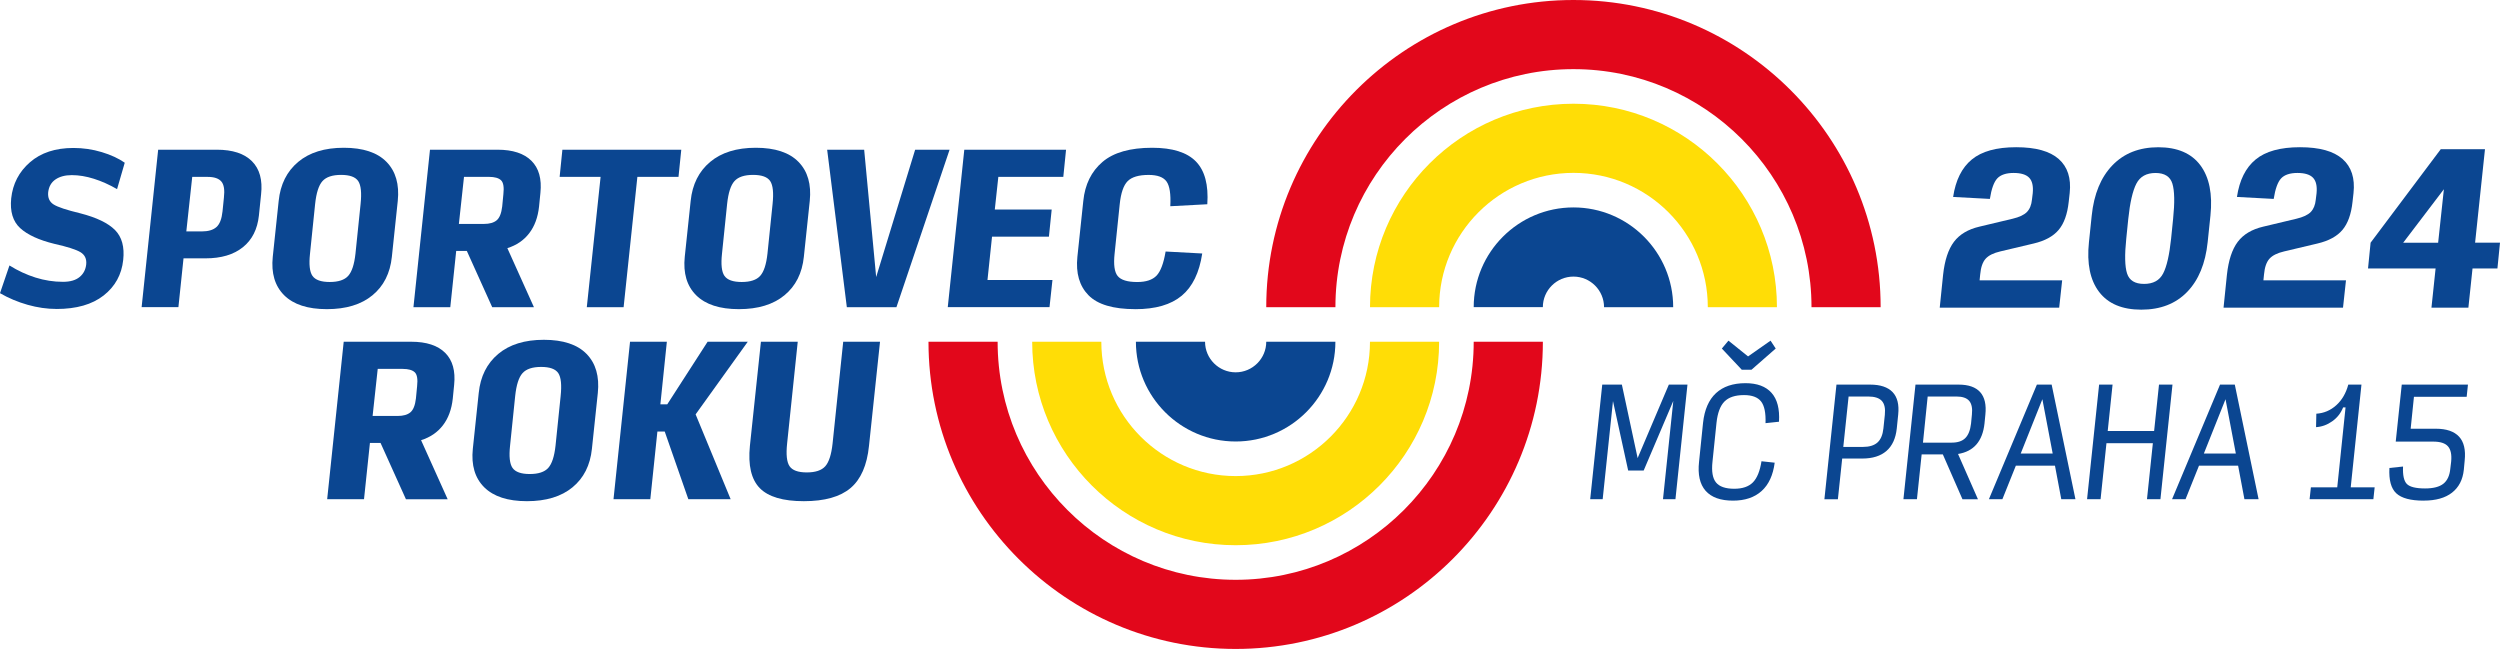
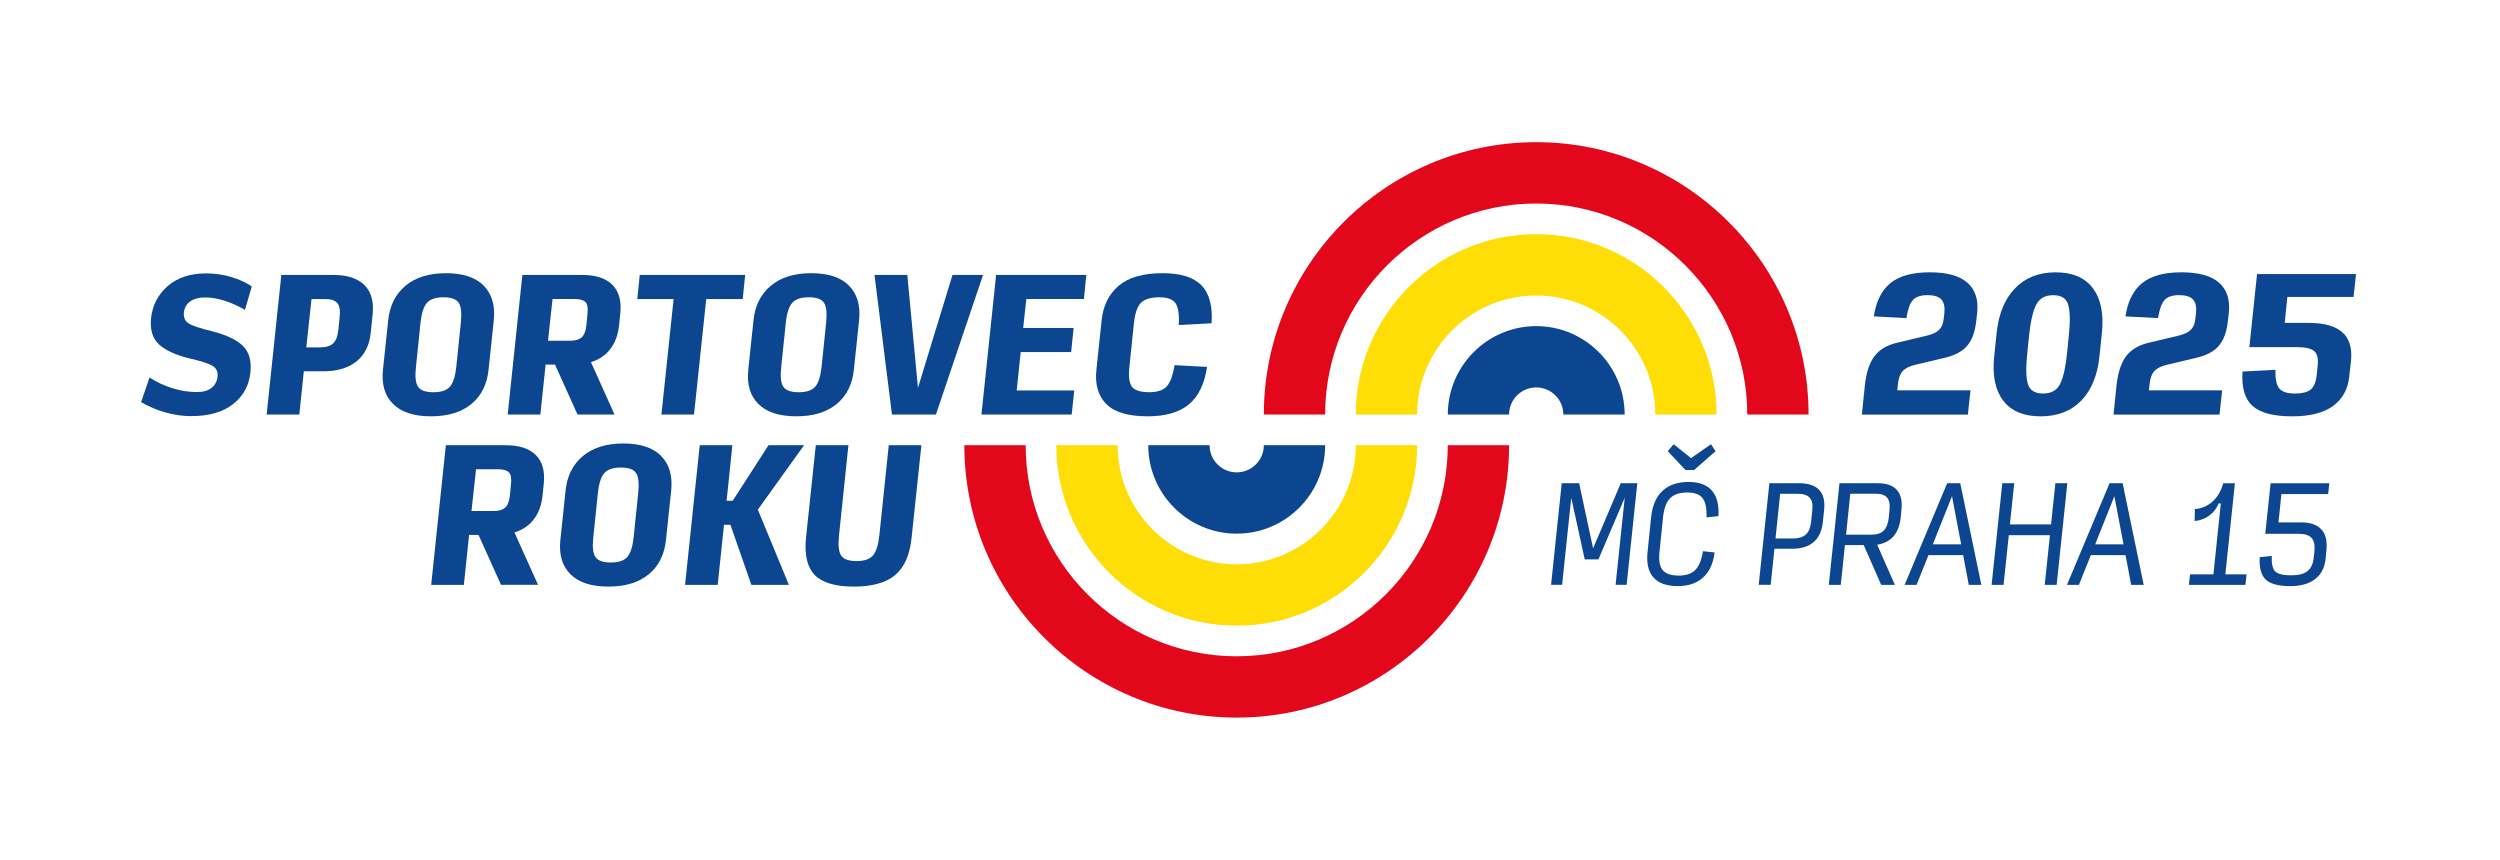
- <svg xmlns="http://www.w3.org/2000/svg" id="Vrstva_2" viewBox="0 0 875.38 227.23">
-   <g id="Vrstva_1-2">
-     <path d="M679.2,107.73l1.18-11.51c.55-5.08,1.82-8.93,3.8-11.55s4.96-4.38,8.92-5.31l11.62-2.77c2.35-.56,4.02-1.34,5.01-2.36s1.58-2.45,1.76-4.3l.28-2.29c.23-2.5-.18-4.3-1.25-5.41-1.06-1.11-2.88-1.67-5.46-1.67s-4.53.64-5.71,1.91c-1.18,1.27-2.04,3.67-2.59,7.18l-12.87-.69c.88-5.87,3.05-10.24,6.54-13.11,3.48-2.87,8.66-4.3,15.53-4.3s11.79,1.38,14.91,4.13c3.11,2.75,4.39,6.72,3.84,11.9l-.35,3.12c-.46,4.3-1.64,7.57-3.53,9.81-1.89,2.24-4.8,3.83-8.72,4.75l-11.69,2.77c-2.4.56-4.11,1.41-5.15,2.57s-1.67,2.98-1.9,5.48l-.21,2.08h28.91l-1.04,9.57h-41.85Z" style="fill:#0b4691;" />
-     <path d="M749.78,108.43c-6.69,0-11.61-2.07-14.77-6.21-3.16-4.14-4.35-9.95-3.56-17.44l.97-9.29c.78-7.54,3.2-13.41,7.26-17.62,4.06-4.21,9.41-6.31,16.05-6.31s11.6,2.1,14.73,6.31c3.14,4.21,4.31,10.08,3.53,17.62l-.97,9.29c-.78,7.49-3.18,13.3-7.19,17.44-4.01,4.14-9.36,6.21-16.05,6.21ZM750.75,99.41c3.18,0,5.41-1.21,6.67-3.64,1.27-2.43,2.2-6.51,2.8-12.24l.69-6.8c.6-5.78.52-9.92-.24-12.41s-2.73-3.75-5.91-3.75-5.42,1.25-6.71,3.75c-1.29,2.5-2.24,6.63-2.84,12.41l-.69,6.8c-.6,5.73-.51,9.81.28,12.24.78,2.43,2.77,3.64,5.95,3.64Z" style="fill:#0b4691;" />
-     <path d="M778.58,107.73l1.18-11.51c.55-5.08,1.82-8.93,3.8-11.55s4.96-4.38,8.92-5.31l11.62-2.77c2.35-.56,4.02-1.34,5.01-2.36s1.58-2.45,1.76-4.3l.28-2.29c.23-2.5-.18-4.3-1.25-5.41-1.06-1.11-2.88-1.67-5.46-1.67s-4.53.64-5.71,1.91c-1.18,1.27-2.04,3.67-2.59,7.18l-12.87-.69c.88-5.87,3.05-10.24,6.54-13.11,3.48-2.87,8.66-4.3,15.53-4.3s11.79,1.38,14.91,4.13c3.11,2.75,4.39,6.72,3.84,11.9l-.35,3.12c-.46,4.3-1.64,7.57-3.53,9.81-1.89,2.24-4.8,3.83-8.72,4.75l-11.69,2.77c-2.4.56-4.11,1.41-5.15,2.57s-1.67,2.98-1.9,5.48l-.21,2.08h28.91l-1.04,9.57h-41.85Z" style="fill:#0b4691;" />
-     <path d="M874.48,94h-8.72l-1.45,13.73h-12.93l1.45-13.73h-23.66l.9-9.02,24.56-32.73h15.49l-3.46,32.73h8.72l-.9,9.02ZM841.48,84.99h12.24l2.01-18.73-14.25,18.73Z" style="fill:#0b4691;" />
-     <path d="M19.78,108.18c-3.31,0-6.67-.48-10.1-1.45-3.42-.97-6.65-2.32-9.68-4.07l3.31-9.71c2.94,1.84,5.98,3.25,9.13,4.24,3.15.99,6.35,1.49,9.61,1.49,2.53,0,4.47-.56,5.83-1.69,1.36-1.12,2.12-2.61,2.31-4.44.18-1.93-.51-3.36-2.07-4.28-1.56-.92-4.6-1.88-9.1-2.89-5.42-1.33-9.41-3.17-11.96-5.51-2.55-2.34-3.6-5.81-3.14-10.41.55-5.1,2.74-9.32,6.58-12.65,3.84-3.33,8.9-5,15.2-5,3.4,0,6.71.48,9.92,1.45,3.22.97,5.9,2.21,8.06,3.72l-2.69,9.24c-2.71-1.56-5.41-2.77-8.1-3.62s-5.27-1.28-7.75-1.28c-2.34,0-4.25.51-5.72,1.52-1.47,1.01-2.32,2.51-2.55,4.48-.18,1.93.45,3.35,1.9,4.27,1.45.92,4.56,1.95,9.34,3.1,5.7,1.47,9.75,3.42,12.17,5.86,2.41,2.44,3.36,5.93,2.86,10.48-.55,5.15-2.84,9.29-6.86,12.44-4.02,3.15-9.52,4.72-16.51,4.72Z" style="fill:#0b4691;" />
-     <path d="M49.59,107.56l5.79-55.14h20.54c5.52,0,9.61,1.34,12.3,4.03,2.69,2.69,3.76,6.56,3.2,11.61l-.76,7.38c-.51,4.82-2.38,8.54-5.62,11.13-3.24,2.6-7.59,3.89-13.06,3.89h-7.72l-1.79,17.09h-12.89ZM65.23,81.03h5.45c2.25,0,3.95-.5,5.1-1.52,1.15-1.01,1.86-2.85,2.14-5.52l.48-4.75c.32-2.71.03-4.61-.89-5.68-.92-1.08-2.51-1.62-4.76-1.62h-5.44l-2.07,19.09Z" style="fill:#0b4691;" />
-     <path d="M114.47,108.25c-6.71,0-11.69-1.62-14.96-4.86-3.26-3.24-4.59-7.73-4-13.47l2.07-19.57c.59-5.79,2.87-10.34,6.82-13.65,3.95-3.31,9.28-4.96,15.99-4.96s11.74,1.65,14.96,4.96c3.22,3.31,4.52,7.86,3.93,13.65l-2.07,19.57c-.6,5.75-2.86,10.24-6.79,13.47-3.93,3.24-9.25,4.86-15.96,4.86ZM115.44,98.74c3.03,0,5.19-.71,6.48-2.14s2.14-4.02,2.55-7.79l1.79-17.37c.41-3.9.14-6.58-.83-8.03-.97-1.45-2.97-2.17-6-2.17s-5.21.72-6.51,2.17c-1.31,1.45-2.17,4.12-2.58,8.03l-1.79,17.37c-.41,3.77-.13,6.37.86,7.79s3,2.14,6.03,2.14Z" style="fill:#0b4691;" />
-     <path d="M157.66,107.56h-12.89l5.79-55.14h23.64c5.33,0,9.29,1.3,11.89,3.89,2.6,2.6,3.64,6.33,3.14,11.2l-.48,4.83c-.41,3.77-1.56,6.88-3.45,9.34-1.89,2.46-4.43,4.2-7.65,5.21l9.31,20.68h-14.61l-8.89-19.71h-3.72l-2.07,19.71ZM160.69,78.41h8.75c1.98,0,3.47-.43,4.48-1.28,1.01-.85,1.65-2.47,1.93-4.86l.41-4.27c.28-2.48,0-4.11-.83-4.89-.83-.78-2.23-1.18-4.21-1.18h-8.75l-1.79,16.47Z" style="fill:#0b4691;" />
-     <path d="M205.47,107.56l4.83-45.63h-14.34l.96-9.51h41.63l-.97,9.51h-14.4l-4.82,45.63h-12.89Z" style="fill:#0b4691;" />
-     <path d="M258.73,108.25c-6.71,0-11.69-1.62-14.96-4.86-3.26-3.24-4.59-7.73-4-13.47l2.07-19.57c.59-5.79,2.87-10.34,6.82-13.65,3.95-3.31,9.28-4.96,15.99-4.96s11.74,1.65,14.96,4.96c3.22,3.31,4.52,7.86,3.93,13.65l-2.07,19.57c-.6,5.75-2.86,10.24-6.79,13.47-3.93,3.24-9.25,4.86-15.96,4.86ZM259.7,98.74c3.03,0,5.19-.71,6.48-2.14s2.14-4.02,2.55-7.79l1.79-17.37c.41-3.9.14-6.58-.83-8.03-.97-1.45-2.97-2.17-6-2.17s-5.21.72-6.51,2.17c-1.31,1.45-2.17,4.12-2.58,8.03l-1.79,17.37c-.41,3.77-.13,6.37.86,7.79s3,2.14,6.03,2.14Z" style="fill:#0b4691;" />
-     <path d="M313.89,107.56h-17.37l-6.89-55.14h12.96l4.2,44.59,13.65-44.59h12.06l-18.61,55.14Z" style="fill:#0b4691;" />
-     <path d="M331.86,107.56l5.79-55.14h35.63l-.96,9.51h-22.75l-1.24,11.44h19.92l-.97,9.51h-19.92l-1.59,15.16h22.75l-1.03,9.51h-35.63Z" style="fill:#0b4691;" />
-     <path d="M397.52,108.25c-7.72,0-13.18-1.62-16.37-4.86-3.19-3.24-4.49-7.73-3.9-13.47l2.07-19.57c.59-5.79,2.84-10.34,6.72-13.65,3.88-3.31,9.69-4.96,17.4-4.96,7.08,0,12.18,1.6,15.3,4.79,3.12,3.19,4.46,8.19,4,14.99l-12.96.69c.23-4.22-.21-7.11-1.31-8.65s-3.19-2.31-6.27-2.31c-3.45,0-5.89.72-7.34,2.17-1.45,1.45-2.38,4.15-2.79,8.1l-1.79,17.3c-.41,3.82-.06,6.42,1.07,7.82,1.13,1.4,3.41,2.11,6.86,2.11,3.08,0,5.33-.75,6.76-2.24,1.42-1.49,2.48-4.31,3.17-8.44l12.82.69c-1.01,6.71-3.4,11.64-7.17,14.78-3.77,3.15-9.19,4.72-16.26,4.72Z" style="fill:#0b4691;" />
-     <path d="M127.45,174.8h-12.89l5.79-55.14h23.64c5.33,0,9.29,1.3,11.89,3.89,2.6,2.6,3.64,6.33,3.14,11.2l-.48,4.83c-.41,3.77-1.56,6.88-3.45,9.34-1.89,2.46-4.43,4.2-7.65,5.21l9.31,20.68h-14.61l-8.89-19.71h-3.72l-2.07,19.71ZM130.48,145.65h8.75c1.98,0,3.47-.43,4.48-1.28,1.01-.85,1.65-2.47,1.93-4.86l.41-4.27c.28-2.48,0-4.11-.83-4.89-.83-.78-2.23-1.18-4.21-1.18h-8.75l-1.79,16.47Z" style="fill:#0b4691;" />
-     <path d="M184.52,175.49c-6.71,0-11.69-1.62-14.96-4.86-3.26-3.24-4.59-7.73-4-13.47l2.07-19.57c.59-5.79,2.87-10.34,6.82-13.65,3.95-3.31,9.28-4.96,15.99-4.96s11.74,1.65,14.96,4.96c3.22,3.31,4.52,7.86,3.93,13.65l-2.07,19.57c-.6,5.75-2.86,10.24-6.79,13.47-3.93,3.24-9.25,4.86-15.96,4.86ZM185.49,165.98c3.03,0,5.19-.71,6.48-2.14s2.14-4.02,2.55-7.79l1.79-17.37c.41-3.9.14-6.58-.83-8.03-.97-1.45-2.97-2.17-6-2.17s-5.21.72-6.51,2.17c-1.31,1.45-2.17,4.12-2.58,8.03l-1.79,17.37c-.41,3.77-.13,6.37.86,7.79s3,2.14,6.03,2.14Z" style="fill:#0b4691;" />
-     <path d="M230.19,151.09l-2.48,23.71h-12.89l5.79-55.14h12.89l-2.27,21.92h2.41l14.13-21.92h14.06l-18.26,25.43,12.27,29.71h-14.82l-8.27-23.71h-2.55Z" style="fill:#0b4691;" />
-     <path d="M281.47,175.49c-7.3,0-12.45-1.52-15.44-4.58-2.98-3.06-4.13-7.98-3.45-14.79l3.86-36.46h12.89l-3.72,35.63c-.41,3.86-.13,6.51.86,7.96.99,1.45,3,2.17,6.03,2.17s5.19-.72,6.48-2.17c1.28-1.45,2.13-4.1,2.55-7.96l3.72-35.63h12.89l-3.86,36.46c-.69,6.8-2.85,11.73-6.48,14.79s-9.08,4.58-16.34,4.58Z" style="fill:#0b4691;" />
-     <path d="M570.11,164.77l-5.32-24.33-3.61,34.36h-4.37l4.22-40.13h6.87l5.52,25.73,10.93-25.73h6.52l-4.21,40.13h-4.36l3.61-34.41-10.38,24.38h-5.42Z" style="fill:#0b4691;" />
-     <path d="M606.82,175.3c-4.38,0-7.58-1.15-9.61-3.46-2.02-2.31-2.78-5.7-2.28-10.18l1.4-13.64c.5-4.58,2.01-8.03,4.52-10.36,2.51-2.32,5.95-3.49,10.33-3.49,4.08,0,7.12,1.13,9.13,3.39,2.01,2.26,2.88,5.63,2.61,10.11l-4.72.5c.13-3.58-.39-6.11-1.56-7.6-1.17-1.49-3.16-2.23-5.97-2.23-3.08,0-5.36.75-6.85,2.26-1.49,1.51-2.41,3.98-2.78,7.42l-1.41,13.64c-.37,3.38.04,5.8,1.23,7.27,1.19,1.47,3.32,2.21,6.4,2.21,2.88,0,5.05-.75,6.52-2.23,1.47-1.49,2.47-3.96,3.01-7.4l4.62.5c-.57,4.38-2.1,7.69-4.59,9.93-2.49,2.24-5.83,3.36-10.01,3.36ZM609.88,129.46l-6.97-7.42,2.31-2.76,6.87,5.52,7.87-5.52,1.81,2.76-8.48,7.42h-3.41Z" style="fill:#0b4691;" />
-     <path d="M638.82,174.8l4.22-40.13h11.78c3.58,0,6.2.88,7.88,2.63,1.67,1.76,2.32,4.37,1.96,7.85l-.5,4.87c-.37,3.48-1.57,6.1-3.61,7.88-2.04,1.77-4.87,2.66-8.48,2.66h-7.02l-1.51,14.25h-4.72ZM645.44,156.49h6.87c2.24,0,3.94-.52,5.09-1.55,1.15-1.04,1.84-2.68,2.08-4.92l.5-4.76c.23-2.24-.12-3.87-1.06-4.89-.94-1.02-2.52-1.53-4.76-1.53h-6.87l-1.86,17.66Z" style="fill:#0b4691;" />
-     <path d="M671.21,174.8h-4.72l4.22-40.13h15.1c3.48,0,6,.89,7.57,2.66,1.57,1.77,2.17,4.4,1.8,7.88l-.3,3.06c-.34,3.11-1.28,5.56-2.83,7.35-1.56,1.79-3.7,2.9-6.44,3.34l6.97,15.85h-5.42l-6.87-15.7h-7.42l-1.65,15.7ZM673.32,154.99h10.08c2.1,0,3.69-.53,4.76-1.6s1.74-2.78,2.01-5.12l.3-3.11c.23-2.17-.08-3.77-.95-4.79s-2.36-1.53-4.46-1.53h-10.08l-1.65,16.15Z" style="fill:#0b4691;" />
-     <path d="M721.76,174.8l-2.21-11.74h-13.7l-4.71,11.74h-4.72l16.8-40.13h5.17l8.33,40.13h-4.96ZM718.75,158.8l-3.61-19.01-7.58,19.01h11.19Z" style="fill:#0b4691;" />
-     <path d="M730.79,174.8l4.22-40.13h4.71l-1.7,16.25h16.25l1.71-16.25h4.72l-4.22,40.13h-4.71l2.06-19.61h-16.25l-2.06,19.61h-4.72Z" style="fill:#0b4691;" />
-     <path d="M785.89,174.8l-2.21-11.74h-13.7l-4.71,11.74h-4.72l16.8-40.13h5.17l8.33,40.13h-4.96ZM782.88,158.8l-3.61-19.01-7.58,19.01h11.19Z" style="fill:#0b4691;" />
-     <path d="M808.71,174.8l.45-4.16h9.23l2.91-27.99h-.85c-.8,2.01-2.07,3.63-3.81,4.86-1.74,1.24-3.63,1.93-5.67,2.06l.1-4.71c2.64-.17,4.96-1.15,6.97-2.96,2.01-1.81,3.41-4.22,4.22-7.23h4.61l-3.76,35.97h8.38l-.45,4.16h-22.32Z" style="fill:#0b4691;" />
-     <path d="M848.65,175.3c-4.55,0-7.74-.85-9.58-2.56-1.84-1.71-2.64-4.67-2.41-8.88l4.77-.5c-.14,3.04.32,5.09,1.35,6.12,1.04,1.03,3.16,1.55,6.37,1.55,2.88,0,5.01-.55,6.4-1.65,1.39-1.1,2.2-2.86,2.43-5.27l.3-2.51c.23-2.41-.13-4.17-1.1-5.29-.97-1.12-2.69-1.68-5.17-1.68h-13.14l2.11-19.96h23.18l-.45,4.26h-18.46l-1.15,11.19h8.83c3.68,0,6.38.92,8.1,2.76,1.72,1.84,2.38,4.65,1.98,8.42l-.3,3.21c-.37,3.48-1.75,6.14-4.14,8-2.39,1.86-5.7,2.78-9.91,2.78Z" style="fill:#0b4691;" />
-     <path d="M516.02,119.67c0,45.96-37.4,83.35-83.35,83.35s-83.35-37.39-83.35-83.35h-24.21c0,59.31,48.25,107.56,107.56,107.56s107.56-48.25,107.57-107.56h-24.21Z" style="fill:#e2071b;" />
-     <path d="M432.67,190.91c39.28,0,71.24-31.96,71.24-71.24h-24.21c0,25.94-21.1,47.03-47.03,47.03s-47.03-21.1-47.04-47.03h-24.21c0,39.28,31.96,71.24,71.25,71.24Z" style="fill:#ffdd06;" />
-     <path d="M432.67,154.59c19.26,0,34.92-15.67,34.92-34.93h-24.21c0,5.91-4.81,10.71-10.71,10.71s-10.72-4.8-10.72-10.71h-24.21c0,19.26,15.67,34.93,34.93,34.93Z" style="fill:#0b4691;" />
-     <path d="M467.6,107.56c0-45.96,37.39-83.35,83.35-83.35s83.35,37.39,83.35,83.35h0s24.21,0,24.21,0h0c0-59.31-48.25-107.56-107.57-107.56s-107.56,48.25-107.56,107.56h0s24.21,0,24.21,0h0Z" style="fill:#e2071b;" />
-     <path d="M503.92,107.56c0-25.93,21.1-47.03,47.04-47.03s47.03,21.1,47.03,47.03h0s24.21,0,24.21,0h0c0-39.28-31.96-71.24-71.24-71.24s-71.25,31.96-71.25,71.24h0s24.21,0,24.21,0h0Z" style="fill:#ffdd06;" />
-     <path d="M540.23,107.56c0-5.91,4.81-10.71,10.72-10.71s10.71,4.81,10.71,10.71h0s24.21,0,24.21,0h0c0-19.26-15.66-34.93-34.92-34.93s-34.93,15.66-34.93,34.92h0s24.21,0,24.21,0h0Z" style="fill:#0b4691;" />
+ <svg xmlns="http://www.w3.org/2000/svg" id="Vrstva_1" viewBox="0 0 986.76 339.36">
+   <defs>
+     <style>
+       .cls-1 {
+         fill: #ffdd06;
+       }
+ 
+       .cls-2 {
+         fill: #e2071b;
+       }
+ 
+       .cls-3 {
+         fill: #0c4691;
+       }
+     </style>
+   </defs>
+   <g>
+     <g>
+       <path class="cls-3" d="M75.46,164.25c-3.3,0-6.67-.48-10.09-1.44-3.42-.97-6.65-2.32-9.68-4.07l3.31-9.71c2.94,1.84,5.98,3.25,9.13,4.23,3.15.99,6.35,1.48,9.61,1.48,2.53,0,4.47-.56,5.82-1.69,1.35-1.12,2.12-2.6,2.31-4.44.18-1.93-.51-3.35-2.07-4.27-1.56-.92-4.59-1.88-9.09-2.89-5.42-1.33-9.4-3.17-11.95-5.51-2.55-2.34-3.6-5.81-3.13-10.4.55-5.1,2.74-9.31,6.58-12.64,3.83-3.33,8.9-4.99,15.19-4.99,3.4,0,6.7.48,9.92,1.44,3.21.97,5.9,2.2,8.06,3.72l-2.69,9.23c-2.71-1.56-5.4-2.77-8.09-3.62-2.69-.85-5.27-1.28-7.75-1.28-2.34,0-4.25.51-5.72,1.52-1.47,1.01-2.32,2.5-2.55,4.48-.18,1.93.45,3.35,1.9,4.27,1.45.92,4.56,1.95,9.33,3.1,5.69,1.47,9.75,3.42,12.16,5.85,2.41,2.44,3.36,5.92,2.86,10.47-.55,5.14-2.84,9.29-6.85,12.43-4.02,3.15-9.52,4.72-16.5,4.72Z" />
+       <path class="cls-3" d="M105.25,163.63l5.79-55.11h20.53c5.51,0,9.61,1.34,12.3,4.03,2.69,2.69,3.75,6.56,3.2,11.61l-.76,7.37c-.51,4.82-2.38,8.53-5.62,11.13-3.24,2.59-7.59,3.89-13.05,3.89h-7.71l-1.79,17.08h-12.88ZM120.89,137.11h5.44c2.25,0,3.95-.5,5.1-1.52,1.15-1.01,1.86-2.85,2.14-5.51l.48-4.75c.32-2.71.03-4.6-.89-5.68-.92-1.08-2.5-1.62-4.76-1.62h-5.44l-2.07,19.08Z" />
+       <path class="cls-3" d="M170.1,164.32c-6.7,0-11.69-1.62-14.95-4.86-3.26-3.24-4.59-7.72-4-13.47l2.07-19.56c.59-5.79,2.87-10.33,6.82-13.64,3.95-3.3,9.28-4.96,15.98-4.96s11.73,1.65,14.95,4.96c3.21,3.31,4.52,7.85,3.93,13.64l-2.07,19.56c-.6,5.74-2.86,10.23-6.78,13.47-3.93,3.24-9.24,4.86-15.95,4.86ZM171.07,154.82c3.03,0,5.19-.71,6.47-2.14s2.14-4.02,2.55-7.79l1.79-17.36c.41-3.9.14-6.58-.83-8.02-.97-1.45-2.97-2.17-6-2.17s-5.2.72-6.51,2.17c-1.31,1.44-2.17,4.12-2.58,8.02l-1.79,17.36c-.41,3.77-.13,6.36.86,7.79s3,2.14,6.03,2.14Z" />
+       <path class="cls-3" d="M213.27,163.63h-12.88l5.79-55.11h23.63c5.33,0,9.29,1.3,11.89,3.89,2.59,2.59,3.64,6.33,3.13,11.19l-.48,4.82c-.41,3.76-1.56,6.88-3.44,9.33-1.88,2.46-4.43,4.19-7.65,5.2l9.3,20.67h-14.61l-8.88-19.7h-3.72l-2.06,19.7ZM216.3,134.49h8.75c1.97,0,3.47-.43,4.48-1.28,1.01-.85,1.65-2.47,1.93-4.86l.41-4.27c.28-2.48,0-4.11-.83-4.89-.83-.78-2.23-1.17-4.2-1.17h-8.75l-1.79,16.46Z" />
+       <path class="cls-3" d="M261.06,163.63l4.82-45.6h-14.33l.96-9.5h41.61l-.97,9.5h-14.4l-4.82,45.6h-12.88Z" />
+       <path class="cls-3" d="M314.29,164.32c-6.7,0-11.69-1.62-14.95-4.86-3.26-3.24-4.59-7.72-4-13.47l2.07-19.56c.59-5.79,2.87-10.33,6.82-13.64,3.95-3.3,9.28-4.96,15.98-4.96s11.73,1.65,14.95,4.96c3.21,3.31,4.52,7.85,3.93,13.64l-2.07,19.56c-.6,5.74-2.86,10.23-6.78,13.47-3.93,3.24-9.24,4.86-15.95,4.86ZM315.25,154.82c3.03,0,5.19-.71,6.47-2.14,1.29-1.42,2.14-4.02,2.55-7.79l1.79-17.36c.41-3.9.14-6.58-.83-8.02-.97-1.45-2.97-2.17-6-2.17s-5.2.72-6.51,2.17c-1.31,1.44-2.17,4.12-2.58,8.02l-1.79,17.36c-.41,3.77-.13,6.36.86,7.79s3,2.14,6.03,2.14Z" />
+       <path class="cls-3" d="M369.42,163.63h-17.36l-6.89-55.11h12.95l4.2,44.57,13.64-44.57h12.05l-18.6,55.11Z" />
+       <path class="cls-3" d="M387.38,163.63l5.79-55.11h35.61l-.96,9.5h-22.73l-1.24,11.44h19.91l-.97,9.51h-19.91l-1.59,15.15h22.73l-1.03,9.51h-35.61Z" />
+       <path class="cls-3" d="M453,164.32c-7.72,0-13.17-1.62-16.36-4.86-3.19-3.24-4.49-7.72-3.89-13.47l2.07-19.56c.59-5.79,2.84-10.33,6.72-13.64,3.88-3.3,9.68-4.96,17.39-4.96,7.07,0,12.17,1.6,15.29,4.79,3.12,3.19,4.45,8.19,4,14.98l-12.95.69c.23-4.22-.21-7.1-1.31-8.64-1.1-1.54-3.19-2.31-6.27-2.31-3.44,0-5.89.72-7.34,2.17-1.45,1.44-2.38,4.14-2.79,8.09l-1.79,17.29c-.41,3.82-.06,6.42,1.07,7.82,1.13,1.4,3.41,2.1,6.86,2.1,3.08,0,5.32-.75,6.75-2.24,1.42-1.49,2.48-4.31,3.17-8.44l12.82.69c-1.01,6.7-3.4,11.63-7.17,14.78-3.76,3.15-9.19,4.72-16.26,4.72Z" />
+     </g>
+     <g>
+       <path class="cls-3" d="M183.07,230.84h-12.88l5.79-55.11h23.63c5.33,0,9.29,1.3,11.89,3.89,2.59,2.59,3.64,6.33,3.13,11.19l-.48,4.82c-.41,3.76-1.56,6.88-3.44,9.33-1.88,2.46-4.43,4.19-7.65,5.2l9.3,20.67h-14.61l-8.88-19.7h-3.72l-2.06,19.7ZM186.1,201.7h8.75c1.97,0,3.47-.43,4.48-1.28,1.01-.85,1.65-2.47,1.93-4.86l.41-4.27c.28-2.48,0-4.11-.83-4.89-.83-.78-2.23-1.17-4.2-1.17h-8.75l-1.79,16.46Z" />
+       <path class="cls-3" d="M240.12,231.53c-6.7,0-11.69-1.62-14.95-4.86-3.26-3.24-4.59-7.72-4-13.47l2.07-19.56c.59-5.79,2.87-10.33,6.82-13.64,3.95-3.3,9.28-4.96,15.98-4.96s11.73,1.65,14.95,4.96c3.21,3.31,4.52,7.85,3.93,13.64l-2.07,19.56c-.6,5.74-2.86,10.23-6.78,13.47-3.93,3.24-9.24,4.86-15.95,4.86ZM241.08,222.02c3.03,0,5.19-.71,6.47-2.14s2.14-4.02,2.55-7.79l1.79-17.36c.41-3.9.14-6.58-.83-8.02-.97-1.45-2.97-2.17-6-2.17s-5.2.72-6.51,2.17c-1.31,1.44-2.17,4.12-2.58,8.02l-1.79,17.36c-.41,3.77-.13,6.36.86,7.79s3,2.14,6.03,2.14Z" />
+       <path class="cls-3" d="M285.76,207.14l-2.48,23.7h-12.88l5.79-55.11h12.88l-2.27,21.91h2.41l14.12-21.91h14.05l-18.26,25.42,12.26,29.69h-14.81l-8.27-23.7h-2.55Z" />
+       <path class="cls-3" d="M337.01,231.53c-7.3,0-12.44-1.52-15.43-4.58-2.98-3.06-4.13-7.98-3.44-14.78l3.86-36.44h12.88l-3.72,35.61c-.41,3.86-.13,6.51.86,7.95.99,1.45,3,2.17,6.03,2.17s5.19-.72,6.48-2.17c1.28-1.44,2.13-4.1,2.55-7.95l3.72-35.61h12.88l-3.86,36.44c-.69,6.8-2.85,11.72-6.47,14.78-3.63,3.06-9.07,4.58-16.33,4.58Z" />
+     </g>
+     <g>
+       <path class="cls-3" d="M625.5,220.81l-5.32-24.32-3.61,34.34h-4.36l4.21-40.11h6.87l5.51,25.72,10.93-25.72h6.52l-4.21,40.11h-4.36l3.61-34.39-10.38,24.36h-5.41Z" />
+       <path class="cls-3" d="M662.19,231.34c-4.38,0-7.58-1.15-9.6-3.46-2.02-2.31-2.78-5.7-2.28-10.18l1.4-13.64c.5-4.58,2-8.03,4.51-10.35,2.51-2.32,5.95-3.48,10.33-3.48,4.07,0,7.12,1.13,9.12,3.38,2,2.26,2.87,5.62,2.61,10.1l-4.71.5c.13-3.57-.39-6.11-1.56-7.59-1.17-1.49-3.16-2.23-5.97-2.23-3.07,0-5.36.75-6.84,2.26-1.49,1.5-2.41,3.98-2.78,7.42l-1.41,13.64c-.37,3.37.04,5.8,1.23,7.27,1.19,1.47,3.32,2.21,6.39,2.21,2.87,0,5.05-.74,6.52-2.23,1.47-1.49,2.47-3.95,3-7.4l4.62.5c-.57,4.38-2.1,7.69-4.59,9.92-2.49,2.24-5.82,3.36-10,3.36ZM665.25,185.51l-6.97-7.42,2.31-2.76,6.87,5.51,7.87-5.51,1.81,2.76-8.47,7.42h-3.41Z" />
+       <path class="cls-3" d="M694.17,230.84l4.21-40.11h11.78c3.58,0,6.2.88,7.87,2.63,1.67,1.76,2.32,4.37,1.96,7.85l-.5,4.86c-.37,3.48-1.57,6.1-3.61,7.87-2.04,1.77-4.86,2.65-8.47,2.65h-7.02l-1.5,14.24h-4.71ZM700.79,212.54h6.87c2.24,0,3.94-.52,5.09-1.55,1.15-1.04,1.84-2.68,2.08-4.91l.5-4.76c.23-2.24-.12-3.87-1.06-4.89s-2.52-1.53-4.76-1.53h-6.87l-1.85,17.65Z" />
+       <path class="cls-3" d="M726.55,230.84h-4.71l4.21-40.11h15.09c3.48,0,6,.89,7.57,2.66,1.57,1.77,2.17,4.4,1.8,7.87l-.3,3.06c-.34,3.11-1.28,5.56-2.83,7.35-1.56,1.79-3.7,2.9-6.44,3.33l6.97,15.84h-5.41l-6.87-15.69h-7.42l-1.65,15.69ZM728.66,211.03h10.08c2.1,0,3.69-.53,4.76-1.6s1.74-2.77,2-5.12l.3-3.11c.23-2.17-.08-3.77-.95-4.79-.87-1.02-2.36-1.53-4.46-1.53h-10.08l-1.65,16.14Z" />
+       <path class="cls-3" d="M777.08,230.84l-2.21-11.73h-13.69l-4.71,11.73h-4.71l16.8-40.11h5.16l8.32,40.11h-4.96ZM774.07,214.85l-3.61-19-7.57,19h11.18Z" />
+       <path class="cls-3" d="M786.1,230.84l4.21-40.11h4.71l-1.7,16.24h16.24l1.71-16.24h4.71l-4.21,40.11h-4.71l2.06-19.6h-16.24l-2.06,19.6h-4.71Z" />
+       <path class="cls-3" d="M841.17,230.84l-2.21-11.73h-13.69l-4.71,11.73h-4.71l16.8-40.11h5.16l8.32,40.11h-4.96ZM838.16,214.85l-3.61-19-7.57,19h11.18Z" />
+       <path class="cls-3" d="M863.98,230.84l.45-4.16h9.22l2.91-27.97h-.85c-.8,2-2.07,3.63-3.81,4.86-1.74,1.24-3.63,1.92-5.67,2.06l.1-4.71c2.64-.17,4.96-1.15,6.97-2.96,2-1.81,3.41-4.21,4.21-7.22h4.61l-3.76,35.95h8.37l-.45,4.16h-22.31Z" />
+       <path class="cls-3" d="M903.9,231.34c-4.55,0-7.74-.85-9.58-2.56-1.84-1.71-2.64-4.66-2.41-8.87l4.76-.5c-.14,3.04.32,5.08,1.35,6.12,1.04,1.03,3.16,1.55,6.37,1.55,2.87,0,5.01-.55,6.39-1.65s2.2-2.86,2.43-5.27l.3-2.5c.23-2.41-.13-4.17-1.1-5.29-.97-1.12-2.69-1.68-5.16-1.68h-13.14l2.11-19.95h23.16l-.45,4.26h-18.45l-1.15,11.18h8.82c3.68,0,6.38.92,8.1,2.76,1.72,1.84,2.38,4.64,1.98,8.42l-.3,3.21c-.37,3.48-1.75,6.14-4.14,8-2.39,1.85-5.69,2.78-9.9,2.78Z" />
+     </g>
+     <g>
+       <g>
+         <path class="cls-2" d="M571.44,175.73c0,45.93-37.38,83.31-83.31,83.31s-83.3-37.37-83.3-83.31h-24.2c0,59.28,48.23,107.51,107.5,107.51s107.51-48.23,107.51-107.51h-24.2Z" />
+         <path class="cls-1" d="M488.14,246.94c39.26,0,71.2-31.94,71.2-71.21h-24.2c0,25.92-21.09,47.01-47,47.01s-47.01-21.08-47.01-47.01h-24.2c0,39.26,31.95,71.21,71.21,71.21Z" />
+         <path class="cls-3" d="M488.14,210.64c19.25,0,34.9-15.66,34.9-34.91h-24.2c0,5.91-4.8,10.71-10.71,10.71s-10.71-4.8-10.71-10.71h-24.2c0,19.25,15.66,34.91,34.91,34.91Z" />
+       </g>
+       <g>
+         <path class="cls-2" d="M523.04,163.63c0-45.94,37.37-83.3,83.3-83.3s83.31,37.37,83.31,83.3h0s24.2,0,24.2,0h0c0-59.28-48.23-107.51-107.51-107.51s-107.5,48.23-107.5,107.5h0s24.2,0,24.2,0h0Z" />
+         <path class="cls-1" d="M559.34,163.63c0-25.92,21.09-47,47.01-47s47,21.09,47,47h0s24.2,0,24.2,0h0c0-39.26-31.94-71.21-71.2-71.21s-71.21,31.94-71.21,71.2h0s24.2,0,24.2,0h0Z" />
+         <path class="cls-3" d="M595.64,163.63c0-5.9,4.8-10.71,10.71-10.71s10.71,4.8,10.71,10.71h0s24.2,0,24.2,0h0c0-19.25-15.66-34.91-34.9-34.91s-34.91,15.66-34.91,34.9h0s24.2,0,24.2,0h0Z" />
+       </g>
+     </g>
+   </g>
+   <g>
+     <path class="cls-3" d="M734.89,163.63l1.18-11.51c.55-5.08,1.82-8.93,3.8-11.54s4.96-4.38,8.92-5.3l11.62-2.77c2.35-.55,4.02-1.34,5.01-2.36s1.58-2.45,1.76-4.3l.28-2.29c.23-2.49-.18-4.3-1.24-5.41-1.06-1.11-2.88-1.66-5.46-1.66s-4.53.64-5.71,1.91c-1.17,1.27-2.04,3.66-2.59,7.17l-12.86-.69c.88-5.87,3.05-10.24,6.53-13.1,3.48-2.87,8.65-4.3,15.52-4.3s11.79,1.37,14.9,4.12c3.11,2.75,4.39,6.71,3.84,11.89l-.35,3.12c-.46,4.3-1.64,7.57-3.53,9.81-1.89,2.24-4.79,3.82-8.71,4.75l-11.68,2.77c-2.4.55-4.11,1.41-5.15,2.57s-1.67,2.98-1.9,5.48l-.21,2.08h28.9l-1.04,9.57h-41.83Z" />
+     <path class="cls-3" d="M805.43,164.33c-6.68,0-11.6-2.07-14.76-6.2-3.16-4.14-4.34-9.95-3.56-17.43l.97-9.29c.78-7.53,3.2-13.4,7.26-17.61,4.05-4.2,9.4-6.31,16.04-6.31s11.59,2.1,14.72,6.31c3.13,4.21,4.31,10.08,3.53,17.61l-.97,9.29c-.78,7.49-3.18,13.3-7.19,17.43-4.01,4.14-9.36,6.2-16.04,6.2ZM806.4,155.32c3.18,0,5.4-1.21,6.67-3.64,1.27-2.42,2.2-6.5,2.8-12.23l.69-6.79c.6-5.78.52-9.91-.24-12.41s-2.73-3.74-5.91-3.74-5.42,1.25-6.71,3.74c-1.29,2.49-2.24,6.63-2.84,12.41l-.69,6.79c-.6,5.73-.51,9.81.28,12.23.78,2.43,2.77,3.64,5.95,3.64Z" />
+     <path class="cls-3" d="M834.22,163.63l1.18-11.51c.55-5.08,1.82-8.93,3.8-11.54,1.98-2.61,4.96-4.38,8.92-5.3l11.62-2.77c2.35-.55,4.02-1.34,5.01-2.36s1.58-2.45,1.76-4.3l.28-2.29c.23-2.49-.18-4.3-1.24-5.41-1.06-1.11-2.88-1.66-5.46-1.66s-4.53.64-5.71,1.91c-1.17,1.27-2.04,3.66-2.59,7.17l-12.86-.69c.88-5.87,3.05-10.24,6.53-13.1,3.48-2.87,8.65-4.3,15.52-4.3s11.79,1.37,14.9,4.12c3.11,2.75,4.39,6.71,3.84,11.89l-.35,3.12c-.46,4.3-1.64,7.57-3.53,9.81-1.89,2.24-4.79,3.82-8.71,4.75l-11.68,2.77c-2.4.55-4.11,1.41-5.15,2.57s-1.67,2.98-1.9,5.48l-.21,2.08h28.9l-1.04,9.57h-41.83Z" />
+     <path class="cls-3" d="M904.69,164.33c-7.33,0-12.53-1.36-15.59-4.09-3.07-2.73-4.39-7.26-3.98-13.59l13-.69c-.09,3.65.43,6.12,1.56,7.42,1.13,1.3,3.15,1.94,6.05,1.94,3.13,0,5.3-.58,6.5-1.73s1.94-3.05,2.21-5.69l.35-3.6c.32-2.77-.14-4.68-1.38-5.72-1.24-1.04-3.46-1.56-6.64-1.56h-18.94l3.04-28.84h39.06l-.97,9.01h-26.13l-1.04,10.26h9.54c6.04,0,10.45,1.25,13.24,3.74,2.79,2.49,3.91,6.33,3.35,11.51l-.69,6.1c-.51,4.85-2.62,8.65-6.32,11.4-3.71,2.75-9.12,4.13-16.21,4.13Z" />
  </g>
</svg>
